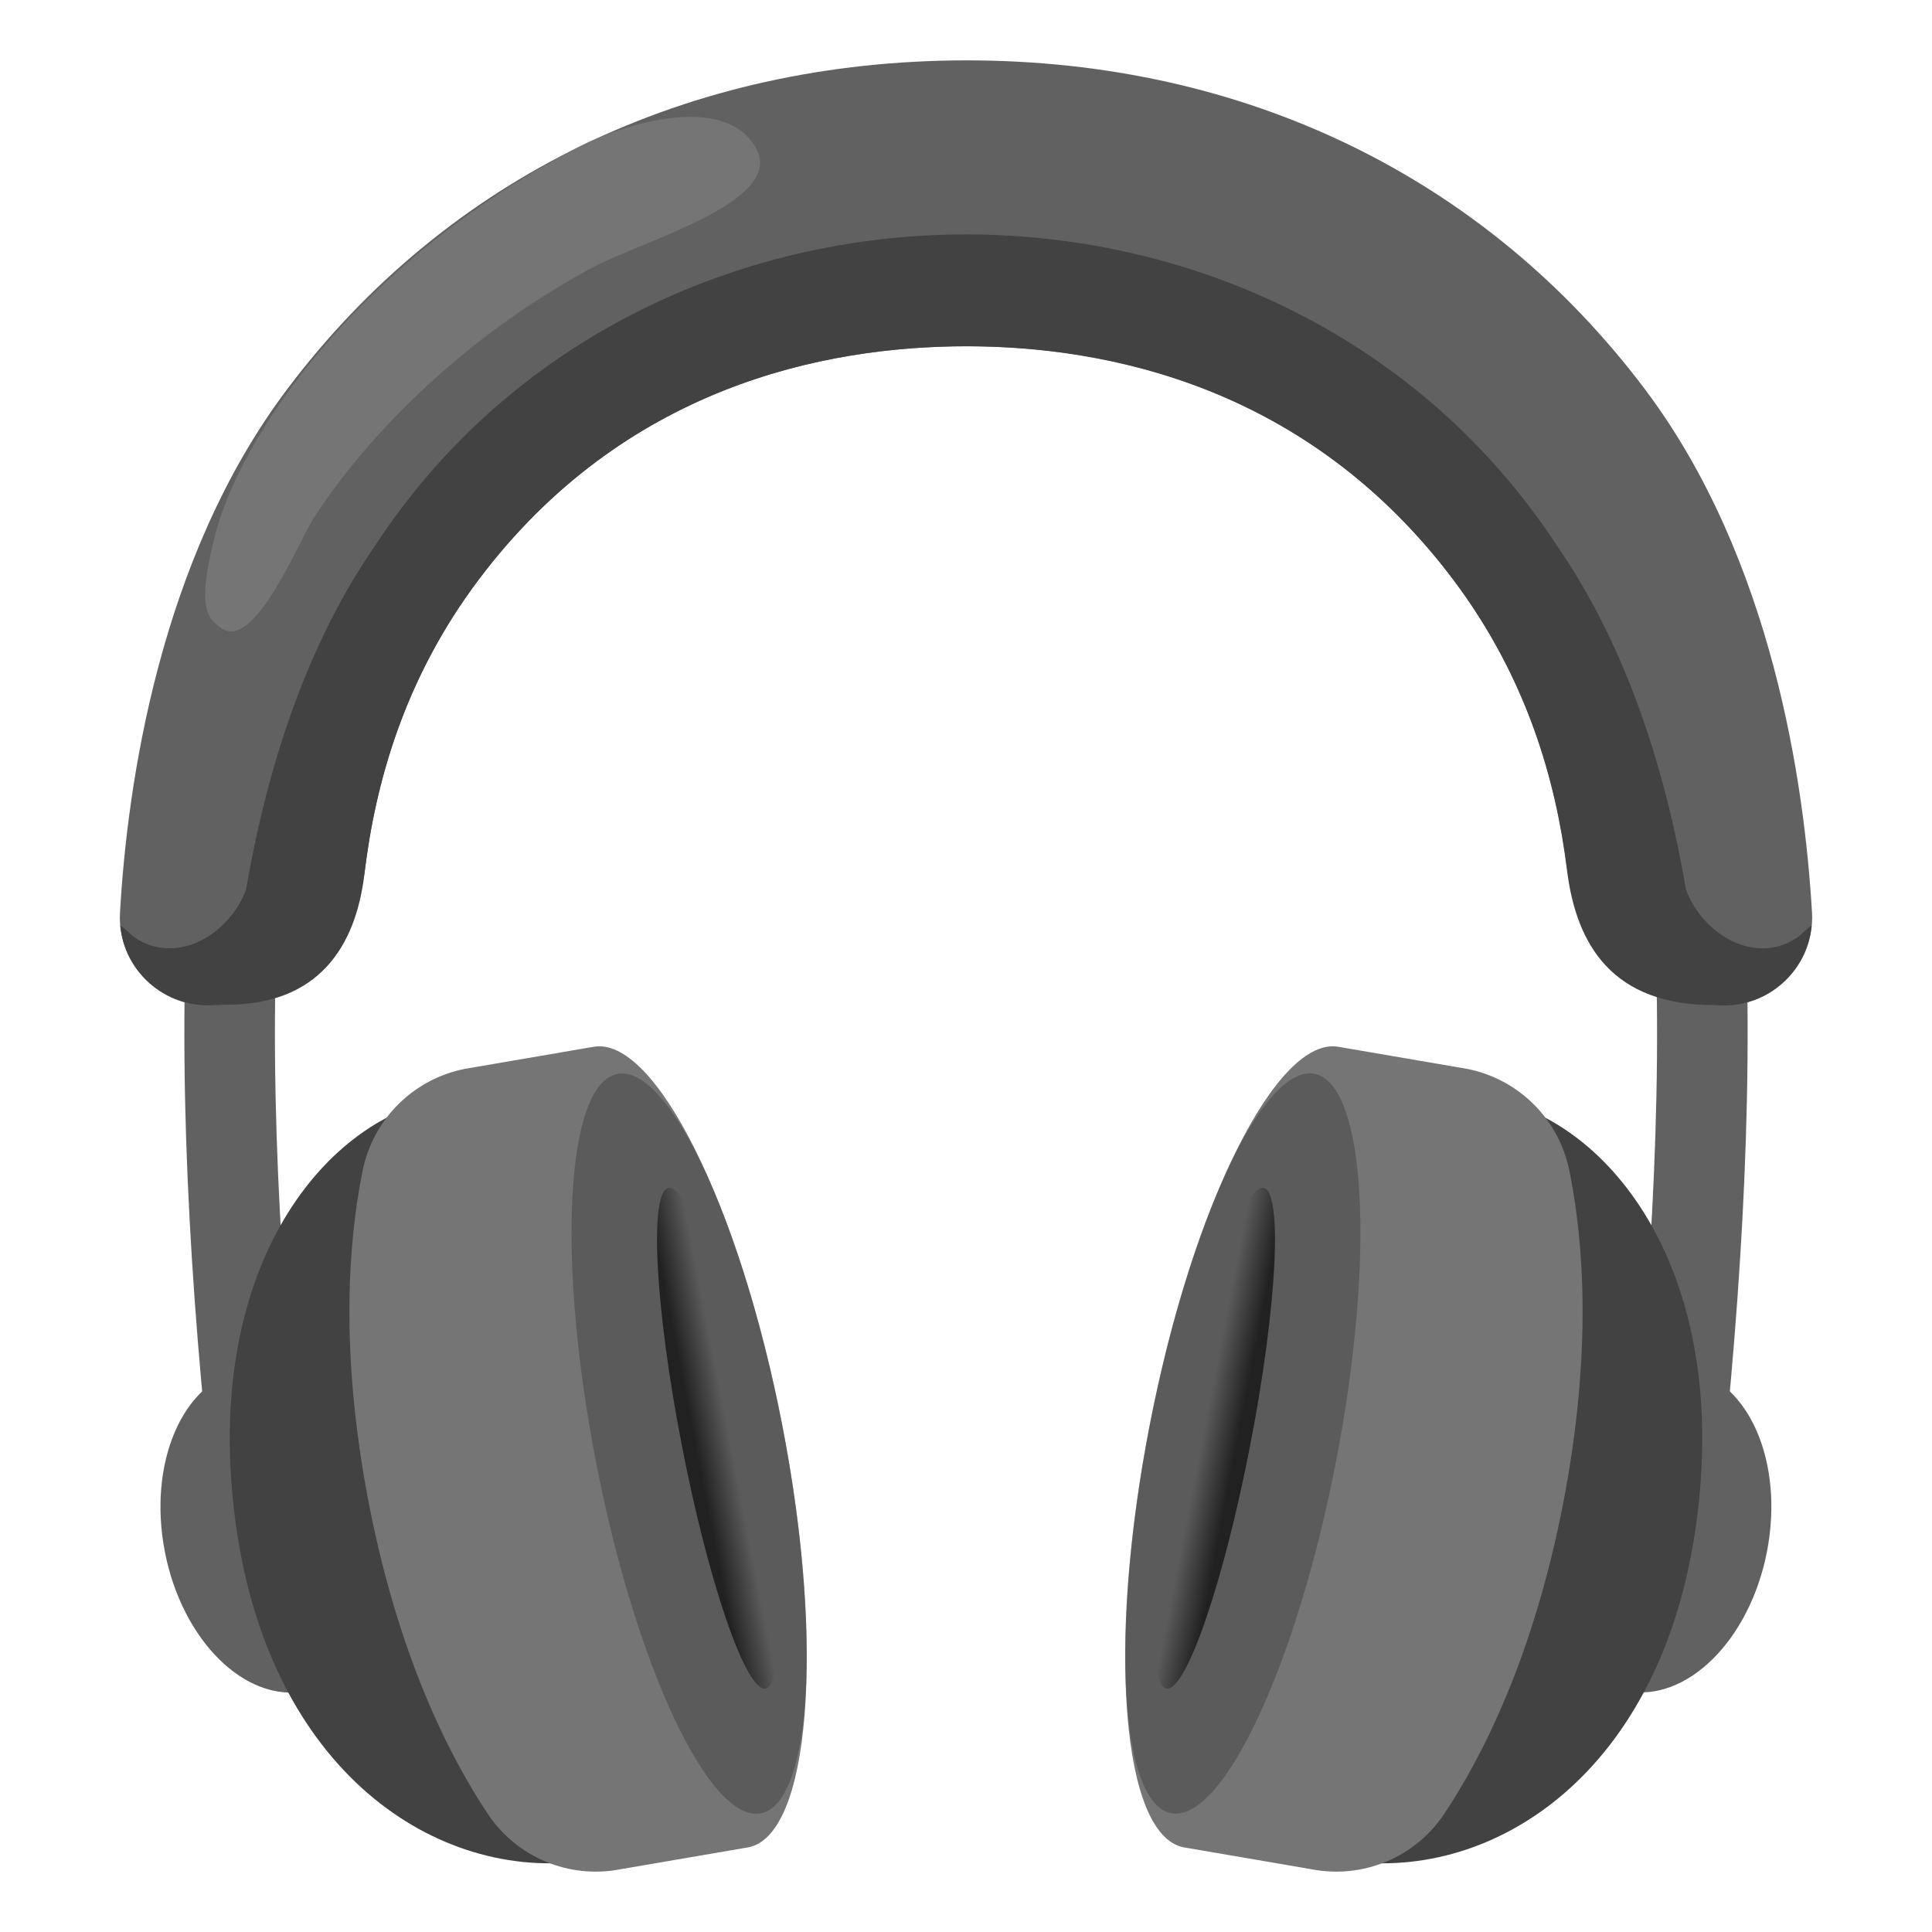
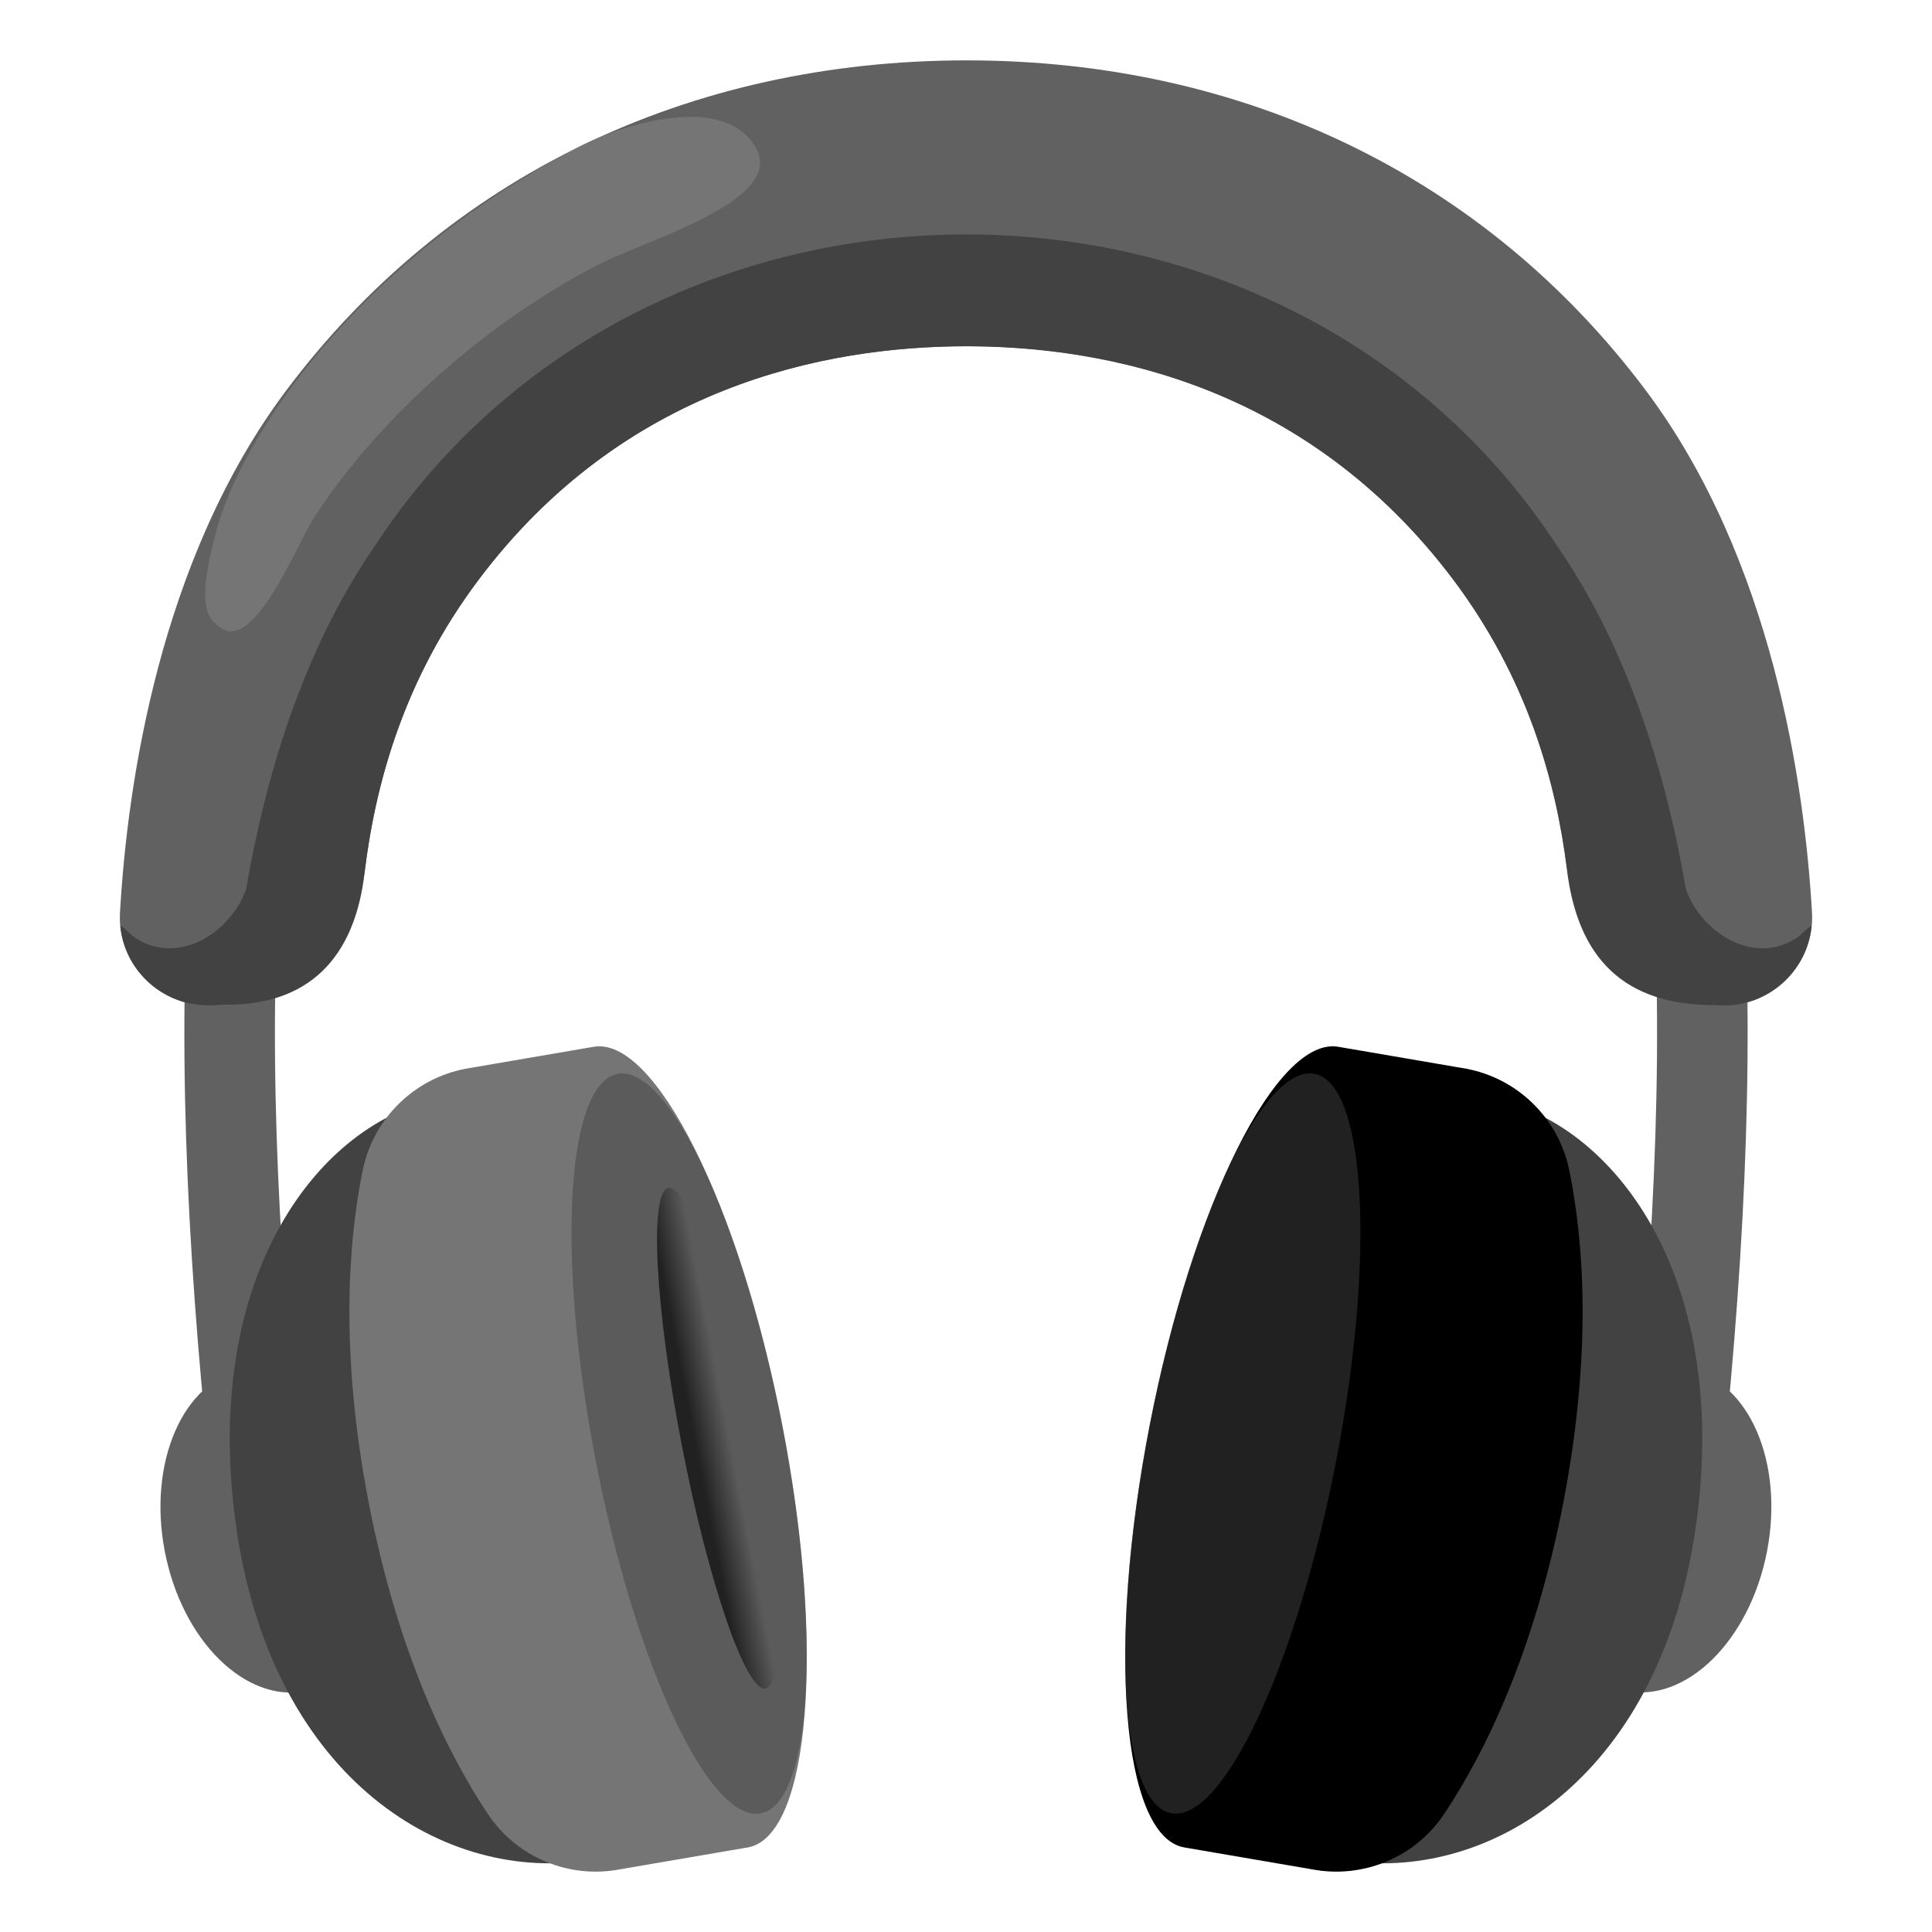
<svg xmlns="http://www.w3.org/2000/svg" version="1.1" id="Layer_3" x="0px" y="0px" viewBox="0 0 128 128" style="enable-background:new 0 0 128 128;" xml:space="preserve">
  <g>
    <ellipse transform="matrix(0.9817 -0.1905 0.1905 0.9817 -18.986 5.3242)" style="fill:#616161;" cx="18.19" cy="101.39" rx="7.4" ry="10.85" />
    <path style="fill:none;stroke:#616161;stroke-width:6;stroke-miterlimit:10;" d="M15.41,60.04c-0.64,13.15,0.36,27.76,2.01,41.81" />
    <ellipse transform="matrix(0.1905 -0.9817 0.9817 0.1905 -10.6504 189.8675)" style="fill:#616161;" cx="109.81" cy="101.39" rx="10.85" ry="7.4" />
    <path style="fill:none;stroke:#616161;stroke-width:6;stroke-miterlimit:10;" d="M112.59,60.04c0.64,13.15-0.36,27.76-2.01,41.81" />
    <path style="fill:#616161;" d="M113.93,66.61L113.93,66.61c-5.17-0.24-9.46-4.12-10.13-9.25c-0.75-5.81-2.68-12.52-7.52-18.96   c-7.61-10.11-18.75-15.46-32.23-15.46c-9.45,0-22.73,2.68-32.34,15.46c-4.9,6.52-6.81,13.37-7.54,19.27   c-0.61,4.89-4.57,8.68-9.5,8.91l-0.6,0.03c-3.46,0.16-6.32-2.7-6.12-6.15c0.48-8.43,2.6-23.4,11.05-34.64   C29.58,11.74,45.58,4,64.05,4c18.4,0,34.36,7.74,44.94,21.8c8.46,11.25,10.57,26.23,11.06,34.65   C120.25,63.91,117.39,66.77,113.93,66.61z" />
    <g>
      <g>
        <path style="fill:#424242;" d="M38.73,123.29c-9.72,1.35-20.87-5.82-23.12-22.41c-2.24-16.52,5.61-26.56,13.57-28.1L38.73,123.29     z" />
        <path style="fill:#757575;" d="M39.29,69.36l-8.46,1.45c-3.42,0.66-6.1,3.31-6.8,6.73c-0.94,4.61-1.54,11.98,0.4,22.03     c1.95,10.04,5.26,16.65,7.87,20.58c1.92,2.9,5.4,4.36,8.82,3.69l8.46-1.45c4.09-0.79,5.1-13.31,2.25-27.95     C48.99,79.8,43.38,68.57,39.29,69.36z" />
        <ellipse transform="matrix(0.9817 -0.1905 0.1905 0.9817 -17.3869 10.4521)" style="opacity:0.5;fill:#424242;" cx="45.66" cy="95.64" rx="6.29" ry="24.95" />
        <linearGradient id="SVGID_1_" gradientUnits="userSpaceOnUse" x1="142.597" y1="234.485" x2="145.527" y2="234.485" gradientTransform="matrix(0.9817 -0.1905 0.1905 0.9817 -139.217 -107.3365)">
          <stop offset="0.202" style="stop-color:#212121" />
          <stop offset="1" style="stop-color:#212121;stop-opacity:0" />
        </linearGradient>
        <path style="fill:url(#SVGID_1_);" d="M49.85,94.83c1.78,9.16,2.17,16.79,0.88,17.04c-1.29,0.25-3.79-6.97-5.56-16.13     c-1.78-9.16-2.17-16.79-0.88-17.04S48.07,85.67,49.85,94.83z" />
      </g>
    </g>
    <g>
      <g>
        <path style="fill:#424242;" d="M89.27,123.29c9.72,1.35,20.87-5.82,23.12-22.41c2.24-16.52-5.61-26.56-13.57-28.1L89.27,123.29z" />
-         <path style="fill:#757575;" d="M88.71,69.36l8.46,1.45c3.42,0.66,6.1,3.31,6.8,6.73c0.94,4.61,1.54,11.98-0.4,22.03     c-1.95,10.04-5.26,16.65-7.87,20.58c-1.92,2.9-5.4,4.36-8.82,3.69l-8.46-1.45c-4.09-0.79-5.1-13.31-2.25-27.95     C79.01,79.8,84.62,68.57,88.71,69.36z" />
+         <path style="fill:;" d="M88.71,69.36l8.46,1.45c3.42,0.66,6.1,3.31,6.8,6.73c0.94,4.61,1.54,11.98-0.4,22.03     c-1.95,10.04-5.26,16.65-7.87,20.58c-1.92,2.9-5.4,4.36-8.82,3.69l-8.46-1.45c-4.09-0.79-5.1-13.31-2.25-27.95     C79.01,79.8,84.62,68.57,88.71,69.36z" />
        <ellipse transform="matrix(0.1905 -0.9817 0.9817 0.1905 -27.2366 158.2495)" style="opacity:0.5;fill:#424242;" cx="82.34" cy="95.64" rx="24.95" ry="6.29" />
        <linearGradient id="SVGID_2_" gradientUnits="userSpaceOnUse" x1="152.929" y1="236.49" x2="155.859" y2="236.49" gradientTransform="matrix(-0.9817 -0.1905 -0.1905 0.9817 277.7421 -107.3365)">
          <stop offset="0.202" style="stop-color:#212121" />
          <stop offset="1" style="stop-color:#212121;stop-opacity:0" />
        </linearGradient>
        <path style="fill:url(#SVGID_2_);" d="M78.15,94.83c-1.78,9.16-2.17,16.79-0.88,17.04s3.79-6.97,5.56-16.13     c1.78-9.16,2.17-16.79,0.88-17.04S79.93,85.67,78.15,94.83z" />
      </g>
    </g>
    <path style="fill:#424242;" d="M119.09,62.1c-2.83,1.92-6.32-0.24-7.39-3.16c-1.24-7.28-3.69-15.73-8.49-22.7   C94.22,22.45,79.11,15.54,64,15.53c-15.11,0.01-30.22,6.92-39.21,20.71c-4.8,6.97-7.24,15.43-8.49,22.7   c-1.07,2.92-4.56,5.08-7.39,3.16c-0.23-0.16-0.58-0.56-0.94-0.78c0.28,3.05,2.94,5.42,6.1,5.28l0.87-0.04   c6.18,0.05,8.63-3.88,9.2-8.63c0.71-5.95,2.6-12.92,7.58-19.53C41.31,25.65,54.55,22.95,64,22.94c9.45,0.01,22.69,2.71,32.28,15.46   c4.9,6.52,6.81,13.37,7.54,19.27c0.62,4.95,3.02,8.94,9.77,8.92l0.33,0.02c3.16,0.15,5.82-2.23,6.1-5.28   C119.67,61.54,119.32,61.94,119.09,62.1z" />
    <path style="fill:#757575;" d="M14.65,41.61c-0.93-0.66-1.66-1.39-0.33-6.41c1.61-6.05,9.08-17.76,24.13-25.52   c2.79-1.44,9.57-3.59,11.64,0.14c1.96,3.54-7.51,6.12-10.85,7.91C30.5,22.43,24.19,29.06,20.8,34.3   C19.72,35.97,16.87,43.17,14.65,41.61z" />
  </g>
</svg>
